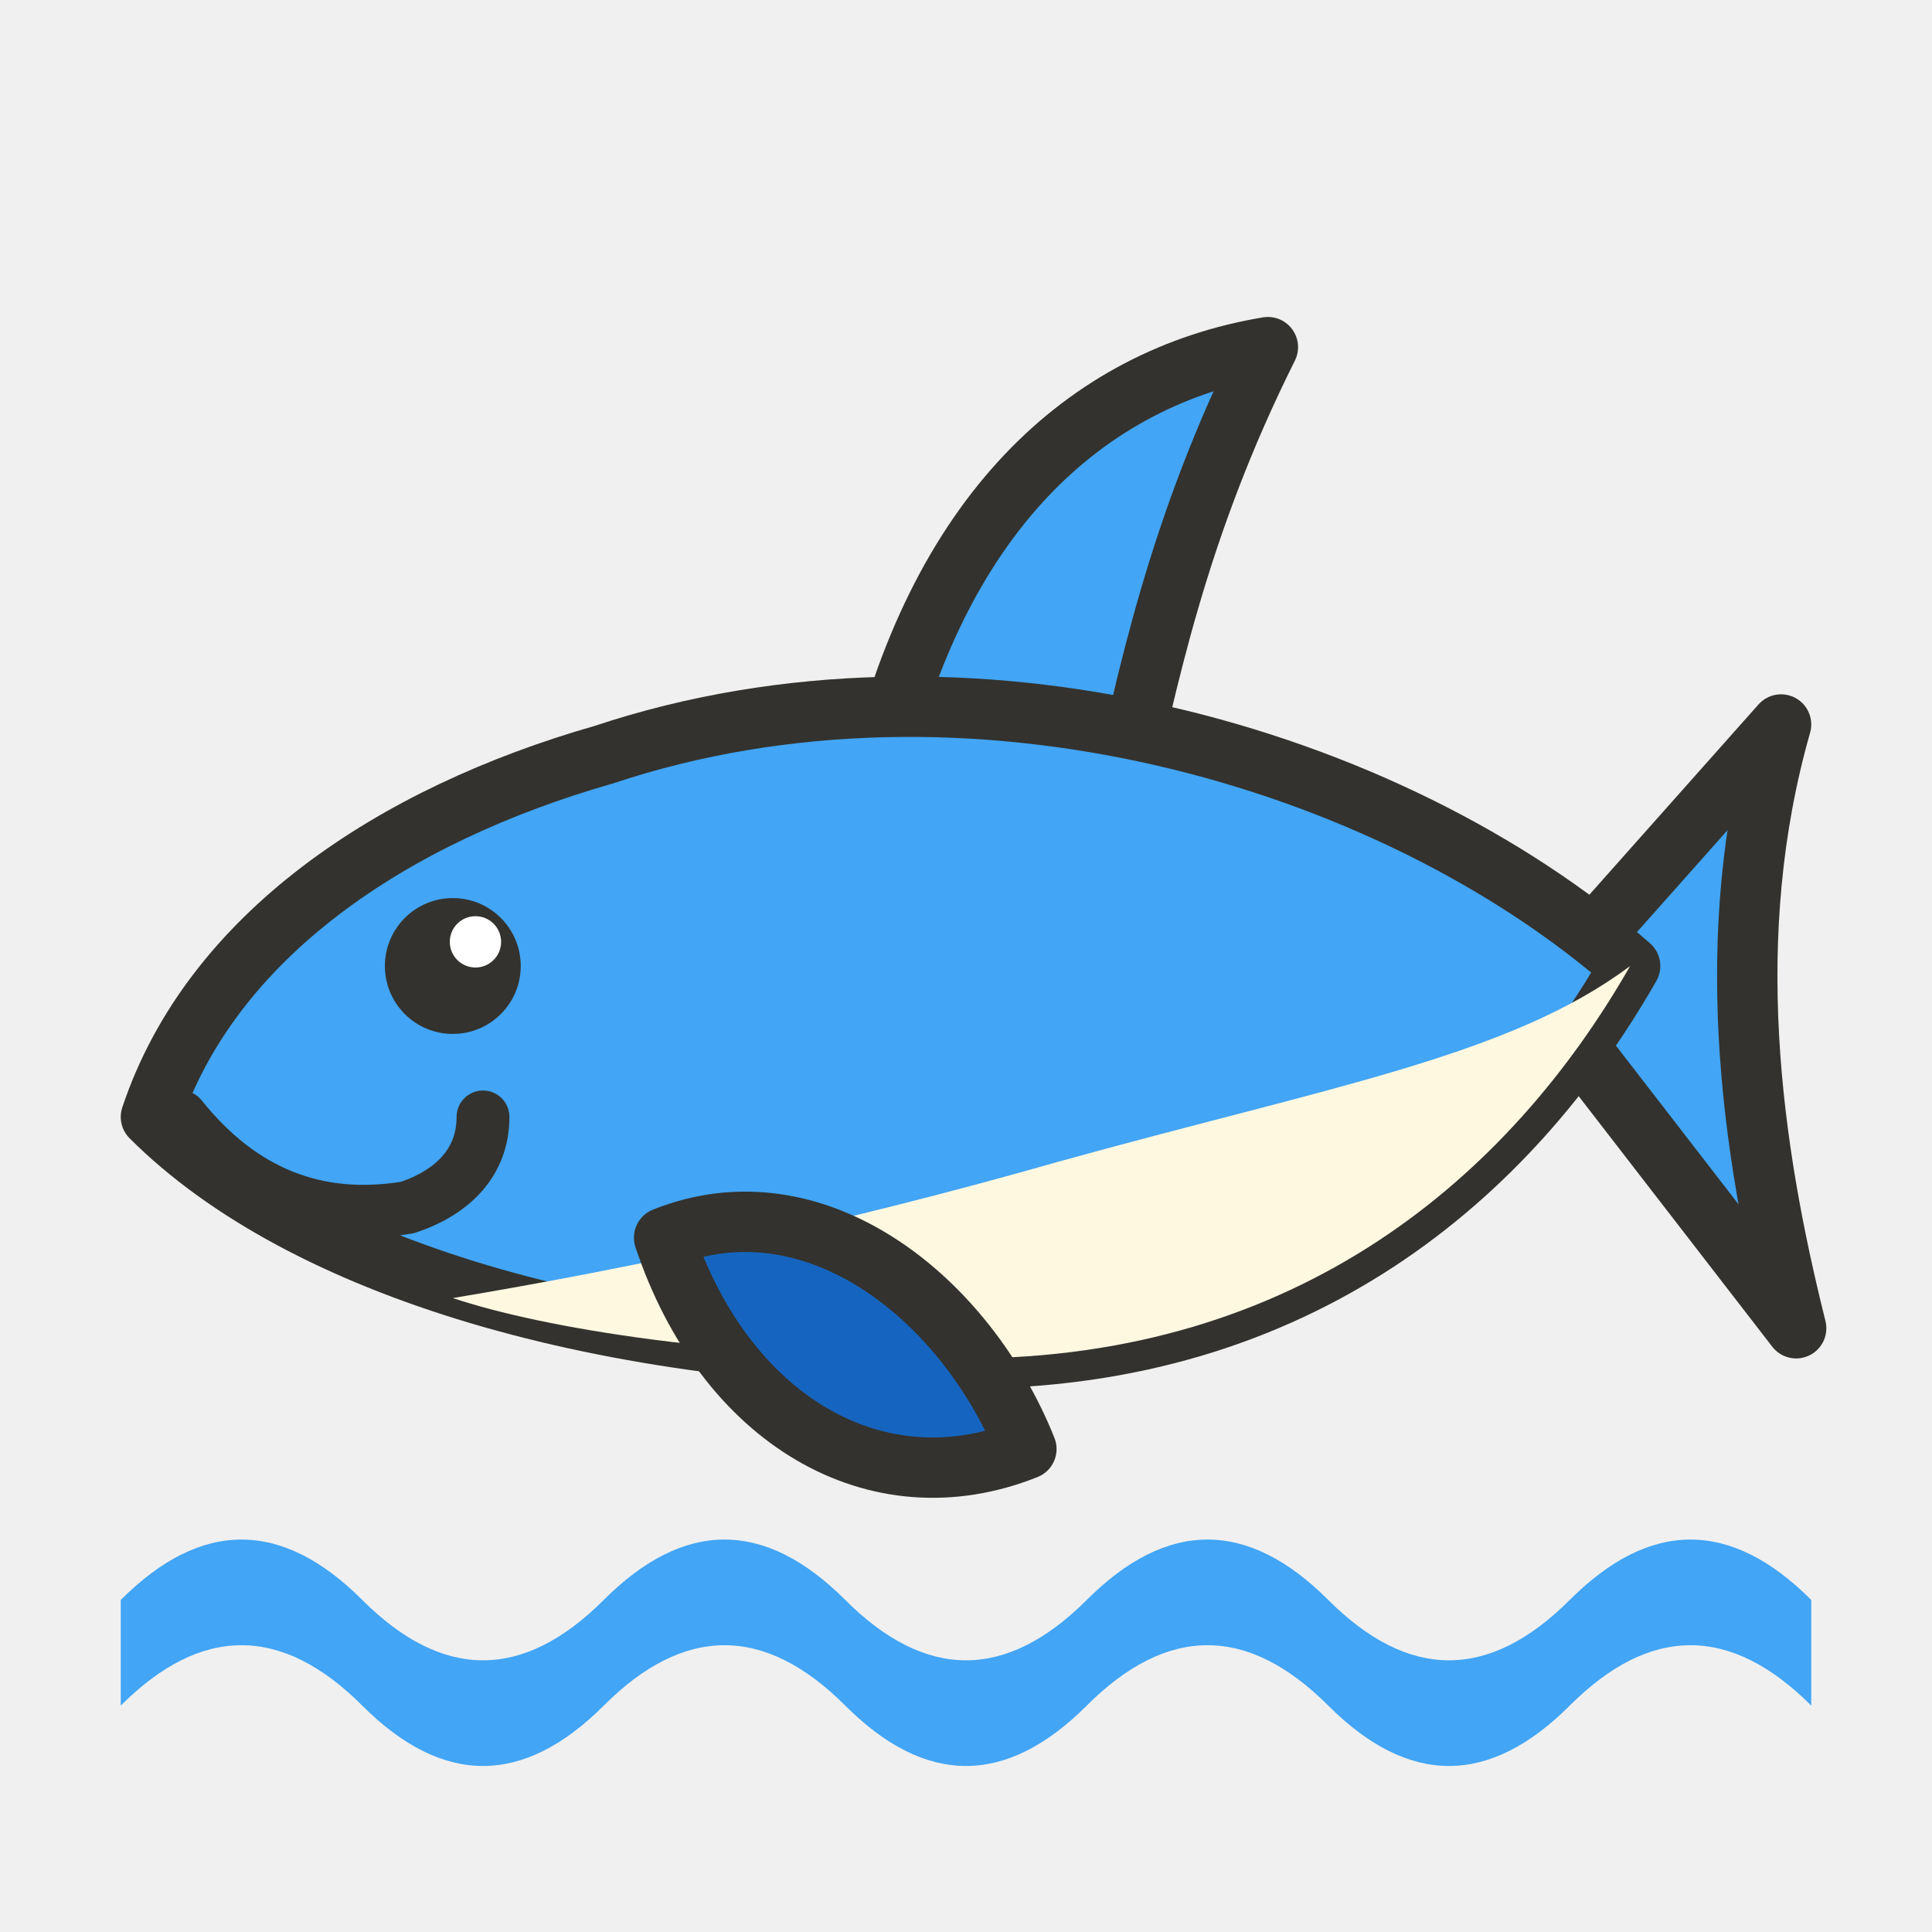
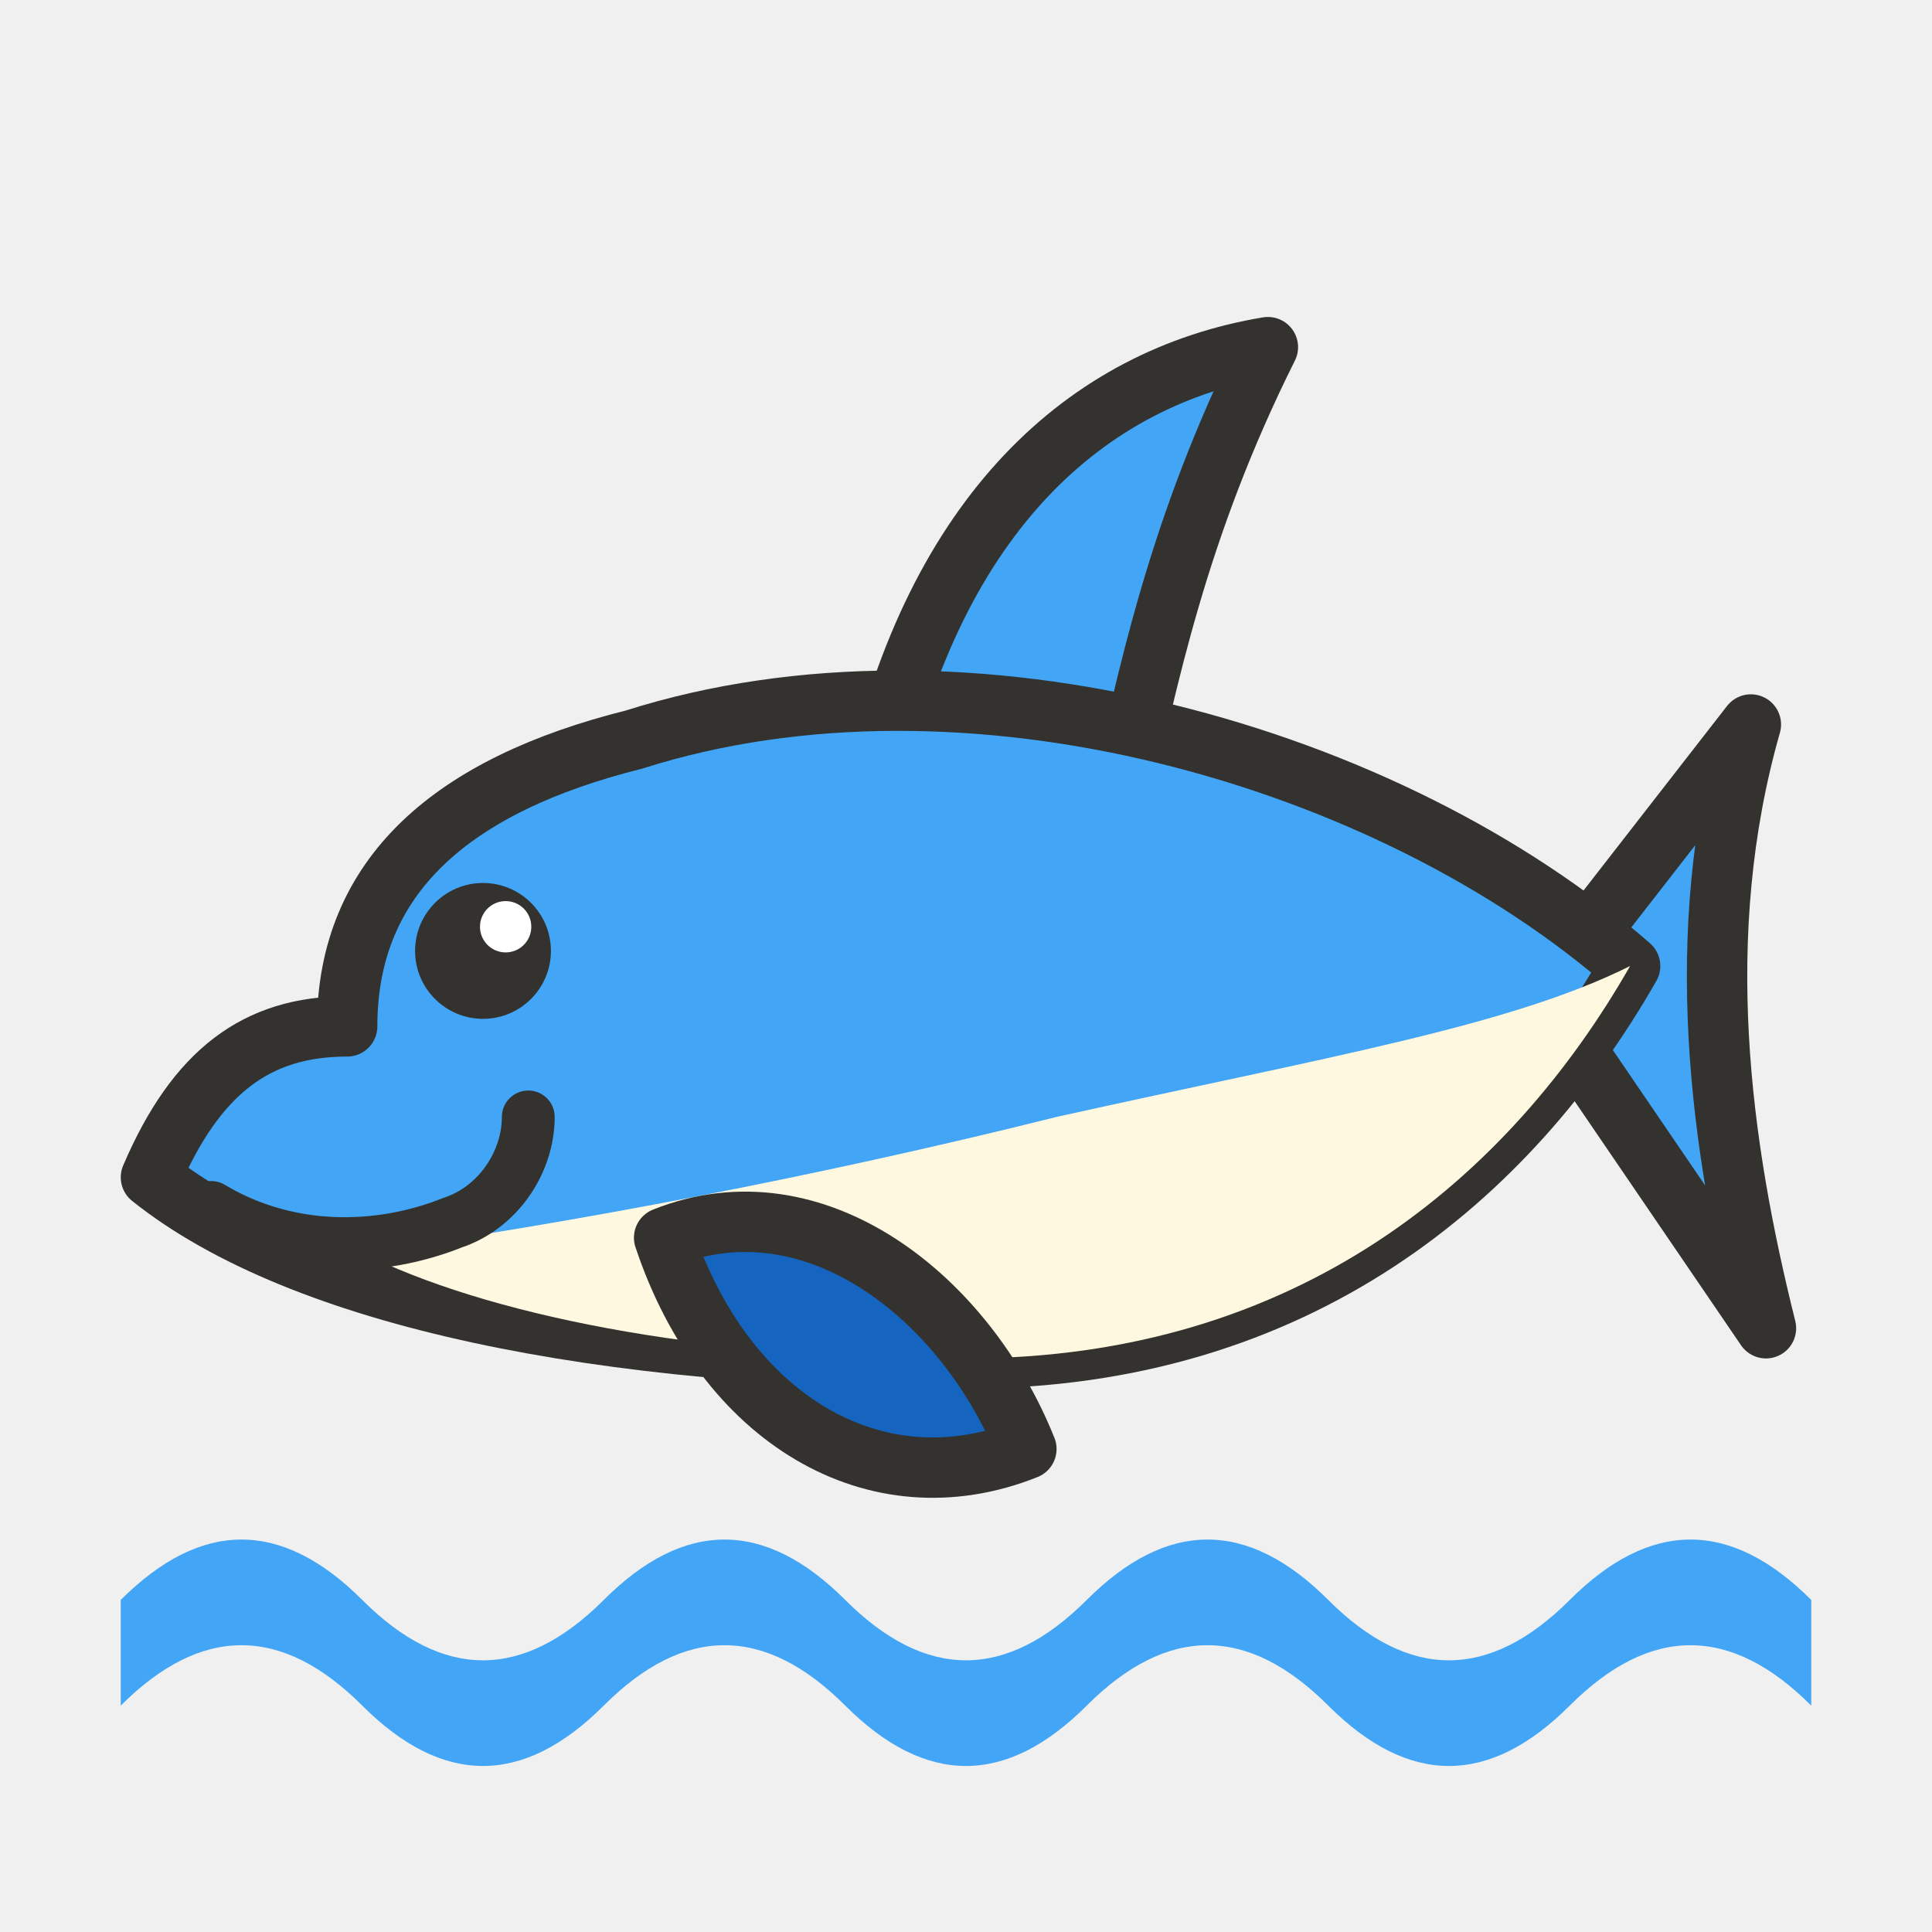
<svg xmlns="http://www.w3.org/2000/svg" viewBox="0 0 128 128">
  <path d="M 58 52 C 62 34 72 25 84 23 C 78 35 76 45 74 54 Z" fill="#42A5F5" stroke="#33322E" stroke-width="4" stroke-linejoin="round" stroke-linecap="round" />
-   <path d="M 102 66 L 118 48 C 114 62 116 76 119 88 Z" fill="#42A5F5" stroke="#33322E" stroke-width="4" stroke-linejoin="round" stroke-linecap="round" />
-   <path d="M 10 74 C 14 62 26 54 40 50 C 64 42 92 50 108 64 C 100 78 86 90 64 90 C 40 90 20 84 10 74 Z" fill="#42A5F5" stroke="#33322E" stroke-width="4" stroke-linejoin="round" stroke-linecap="round" />
-   <path d="M 108 64 C 100 78 86 90 64 90 C 48 90 36 88 30 86 C 42 84 56 81 70 77 C 88 72 100 70 108 64 Z" fill="#FFF8E1" />
+   <path d="M 102 66 L 116 48 C 112 62 114 76 117 88 Z" fill="#42A5F5" stroke="#33322E" stroke-width="4" stroke-linejoin="round" stroke-linecap="round" />
+   <path d="M 10 78 C 13 71 17 68 23 68 C 23 58 30 52 42 49 C 64 42 92 50 108 64 C 100 78 86 90 64 90 C 40 90 20 86 10 78 Z" fill="#42A5F5" stroke="#33322E" stroke-width="4" stroke-linejoin="round" stroke-linecap="round" />
+   <path d="M 108 64 C 100 78 86 90 64 90 C 46 90 32 87 24 83 C 38 81 54 78 70 74 C 88 70 100 68 108 64 Z" fill="#FFF8E1" />
  <path d="M 44 82 C 48 94 58 100 68 96 C 64 86 54 78 44 82 Z" fill="#1565C0" stroke="#33322E" stroke-width="4" stroke-linejoin="round" stroke-linecap="round" />
-   <path d="M 12 74 C 16 79 21 81 27 80 C 30 79 32 77 32 74" fill="none" stroke="#33322E" stroke-width="3.5" stroke-linejoin="round" stroke-linecap="round" />
-   <circle cx="30" cy="64" r="4.5" fill="#33322E" />
-   <circle cx="31.5" cy="62.4" r="1.7" fill="#FFFFFF" />
+   <path d="M 14 80 C 19 83 25 83 30 81 C 33 80 35 77 35 74" fill="none" stroke="#33322E" stroke-width="3.5" stroke-linejoin="round" stroke-linecap="round" />
+   <circle cx="32" cy="63" r="4.5" fill="#33322E" />
+   <circle cx="33.5" cy="61.4" r="1.7" fill="#FFFFFF" />
  <path d="M 8 106 Q 16 98 24 106 Q 32 114 40 106 Q 48 98 56 106 Q 64 114 72 106 Q 80 98 88 106 Q 96 114 104 106 Q 112 98 120 106 L 120 113 Q 112 105 104 113 Q 96 121 88 113 Q 80 105 72 113 Q 64 121 56 113 Q 48 105 40 113 Q 32 121 24 113 Q 16 105 8 113 Z" fill="#42A5F5" />
</svg>
